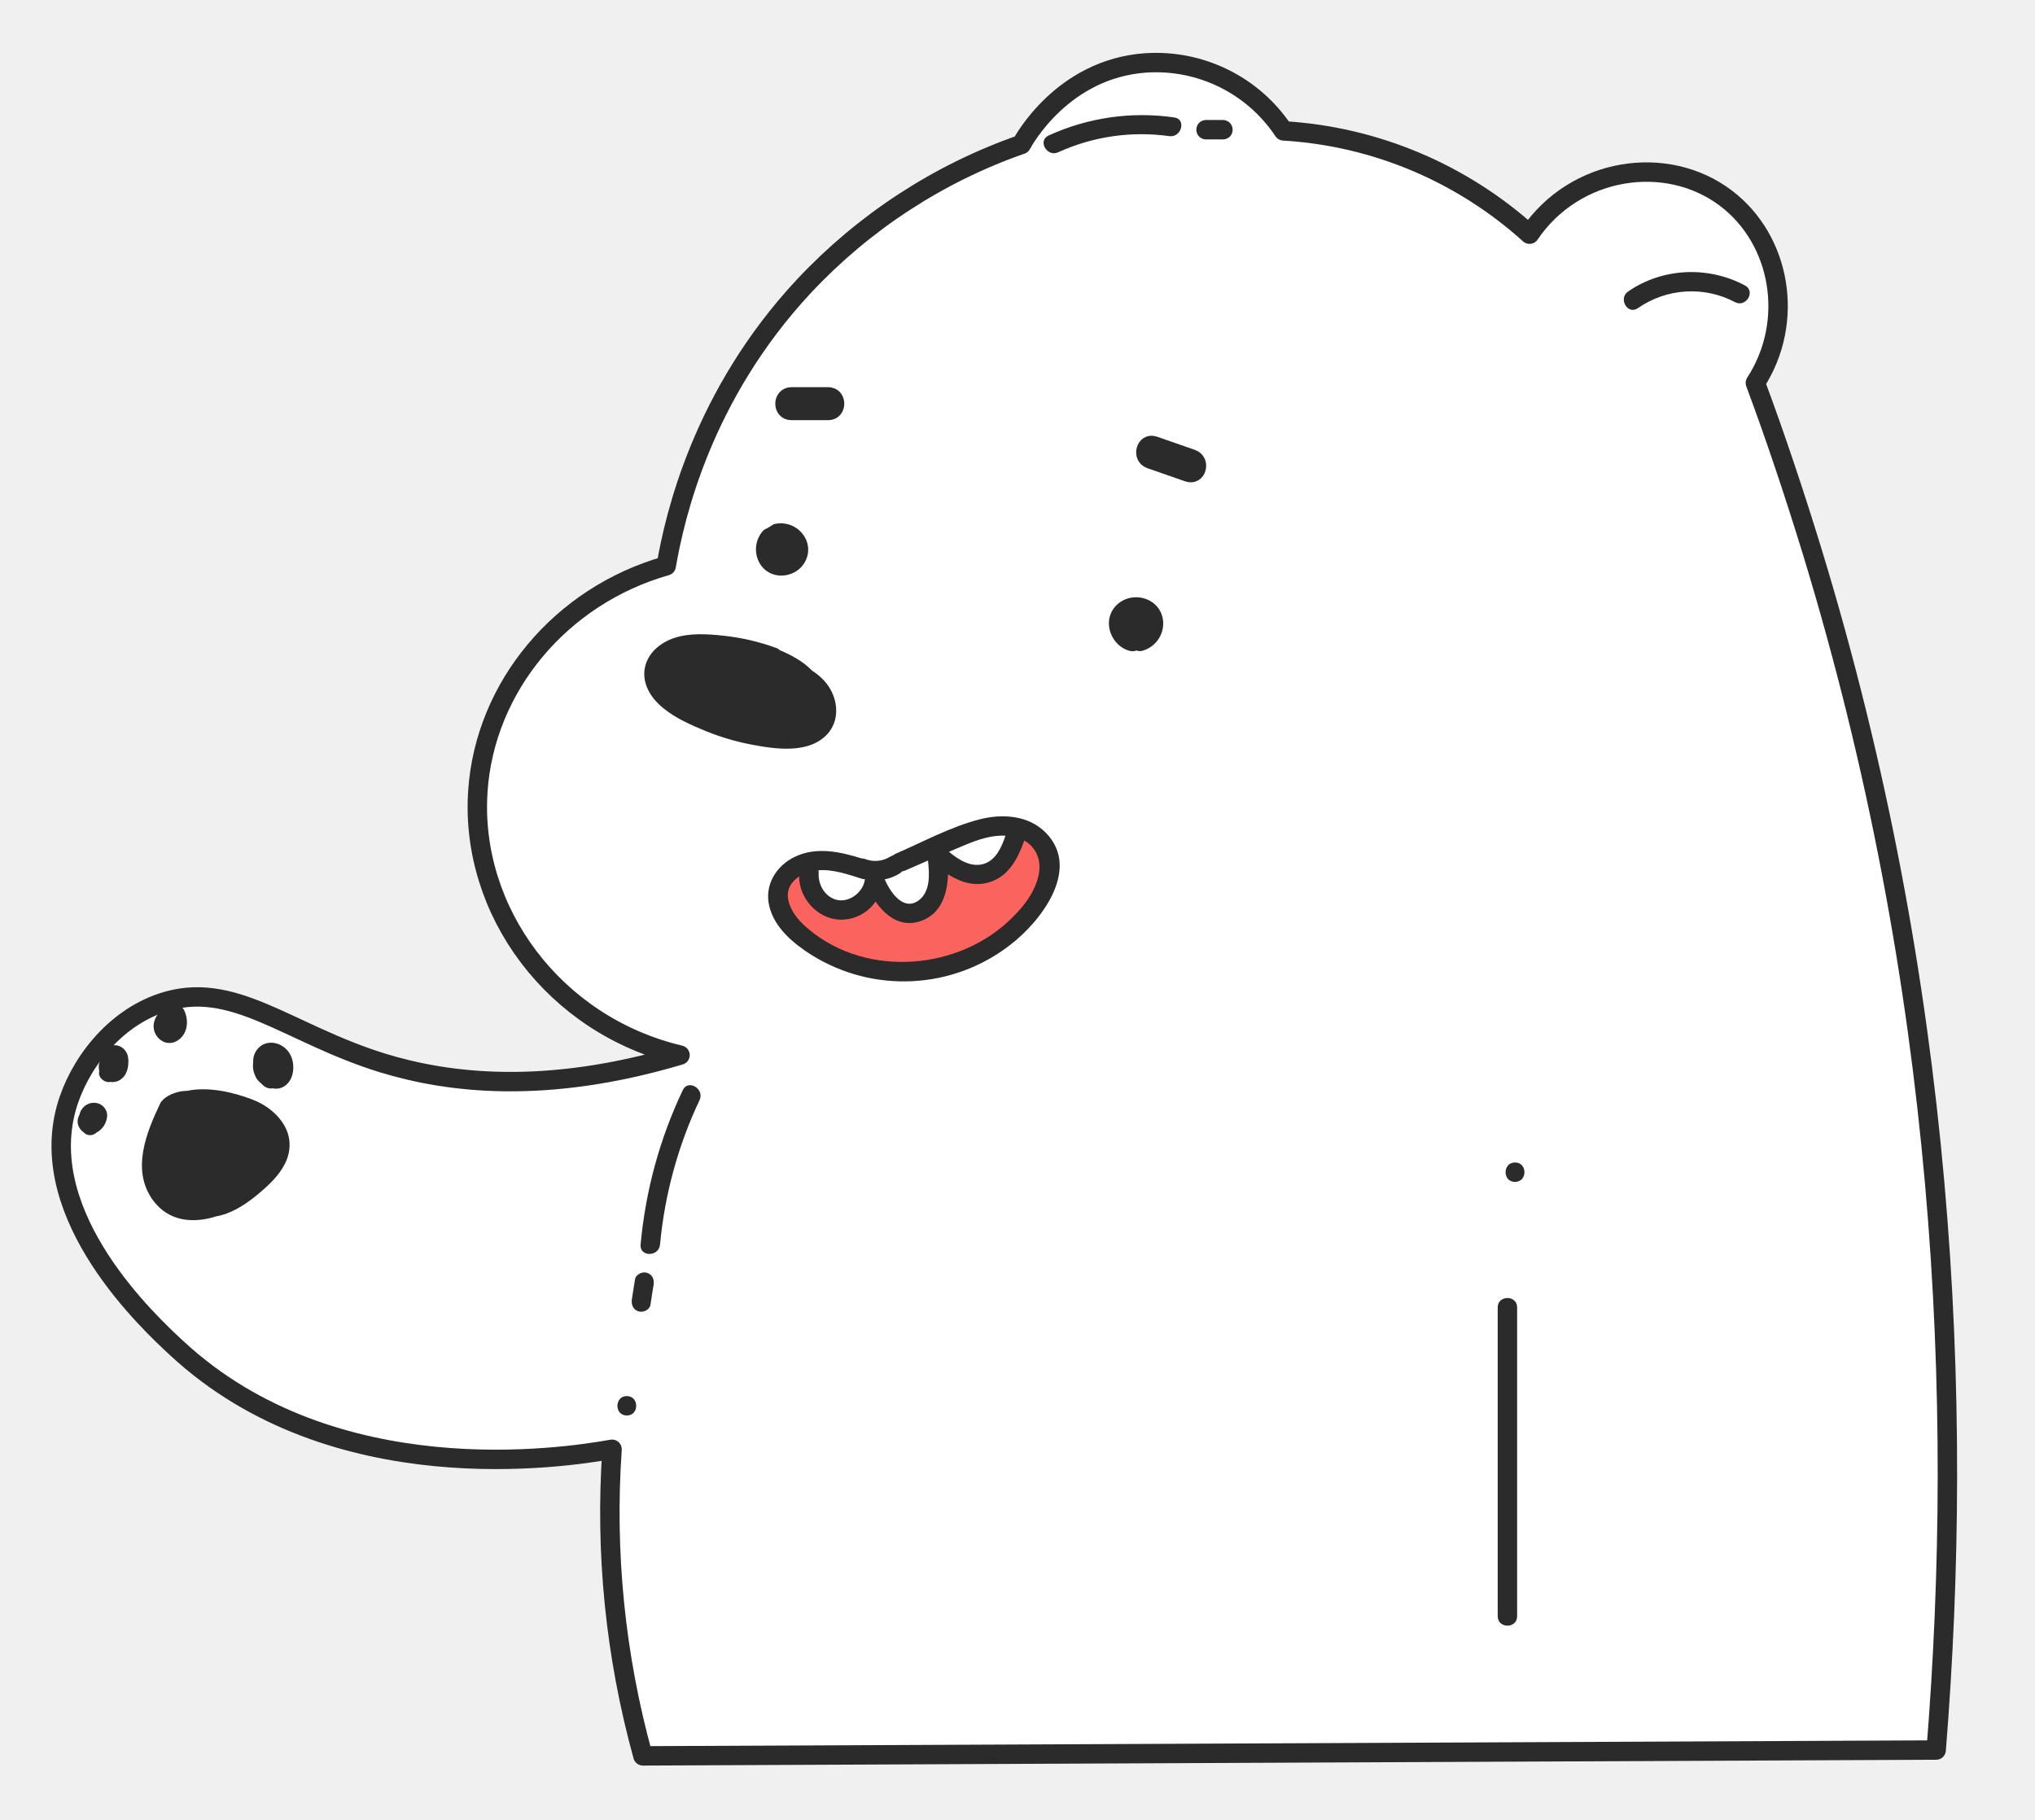
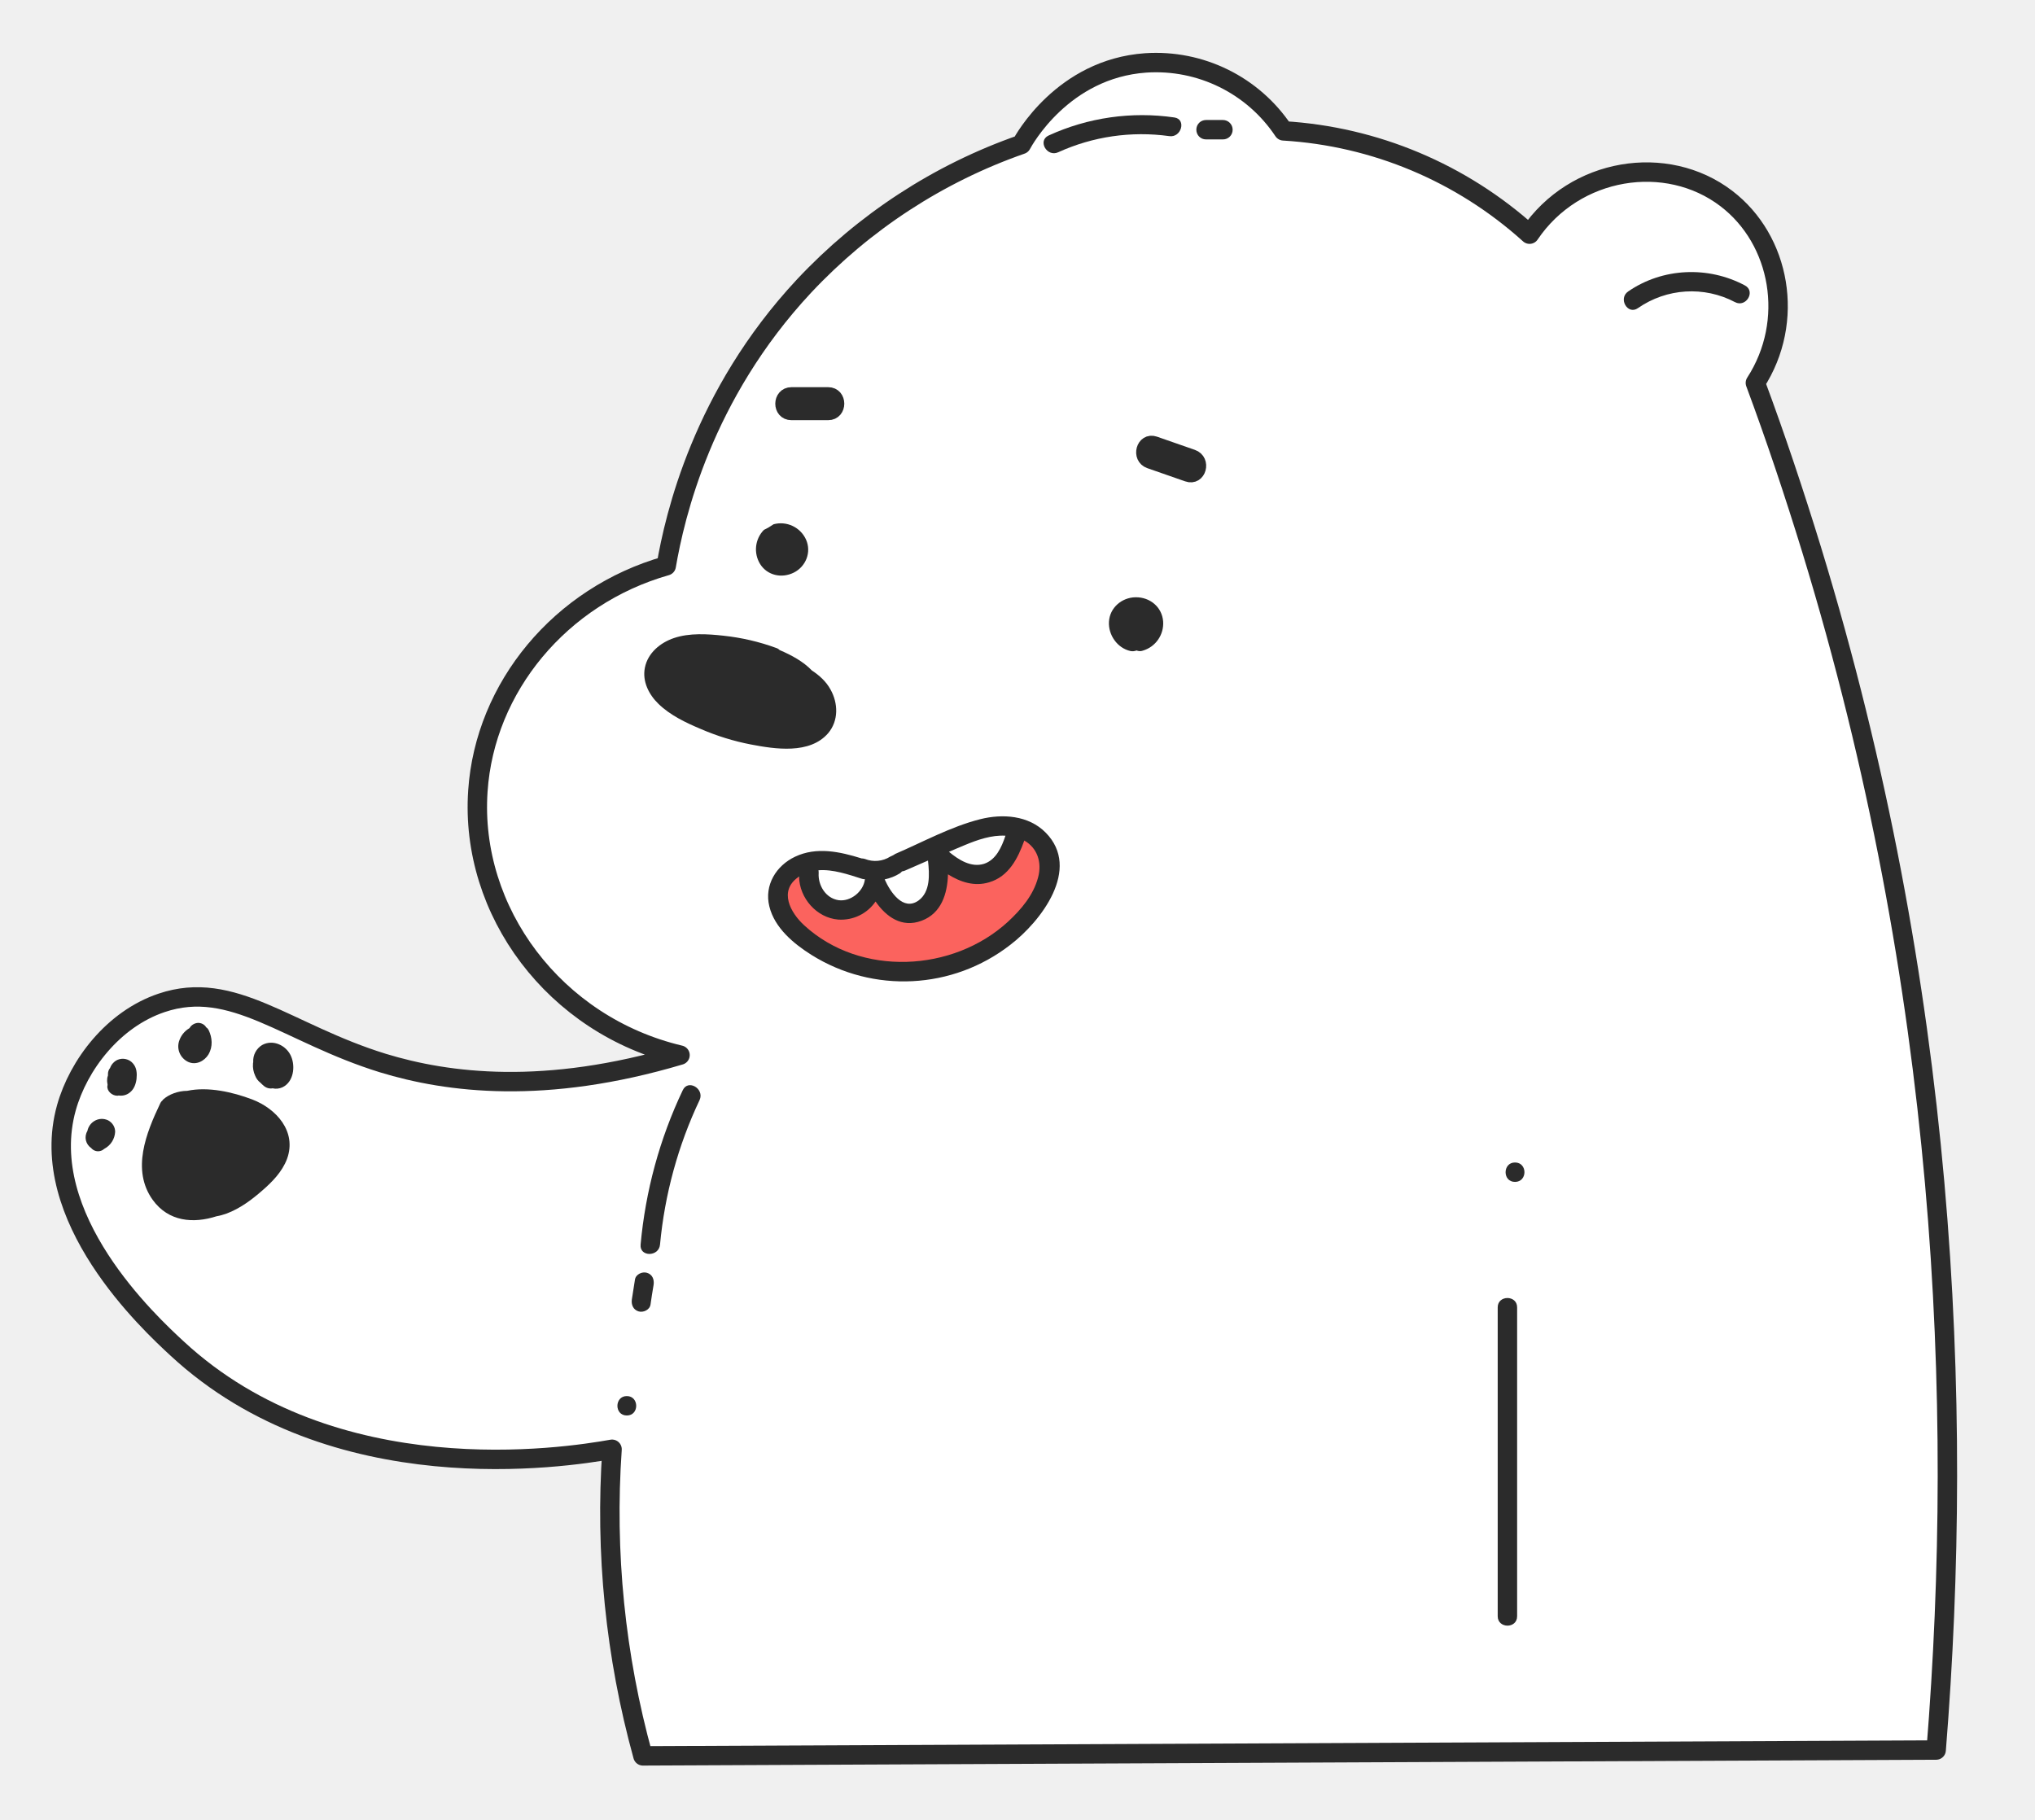
<svg xmlns="http://www.w3.org/2000/svg" version="1.1" id="Layer_1" x="0px" y="0px" viewBox="0 0 1048 937" style="enable-background:new 0 0 1048 937;" xml:space="preserve">
  <style type="text/css">
	.st0{fill:#FFFFFF;stroke:#2B2B2B;stroke-width:10;stroke-linecap:round;stroke-linejoin:round;}
	.st1{fill:#FB635E;}
	.st2{fill:#FFFFFF;}
	.st3{fill:#2B2B2B;}
	.st4{fill:#2B2B2B;stroke:#2B2B2B;stroke-width:7;stroke-miterlimit:10;}
</style>
  <path class="st0" d="M997.1,901.3l-666,3c-14.2-51.4-19.6-104.8-15.9-157.9c-24.7,4.4-143.4,22.8-224-51.9  c-14.2-13.1-72.8-67.5-57-124c6.2-22.1,24.1-45.6,49-54c36.7-12.4,64.7,15.8,114,31c33.4,10.2,83.4,16.6,153-4.1  c-64.7-15.3-108.3-74.1-104.1-136c3.6-53.5,42.5-100.5,97-116c4.4-25.6,18.6-87.9,70.9-144c30.9-33,69.3-58.1,112-73  c1.2-2.2,21.3-39,64-42c28.2-1.9,55.3,11.4,71,35c47.1,2.8,91.7,21.6,126.7,53.2C811,86.1,858.3,78.8,889,102.2  c28,21.3,35.6,63.2,15,95c10.3,27.7,19.9,56.4,29,86C1001.9,508.4,1011.6,721.1,997.1,901.3z" />
  <path class="st1" d="M532.1,430c-2.1-3.4-8.2-3.2-9.1,1.2c-1.1,5.8-2.3,11.5-3.5,17.3c-1.5,0.9-3,1.9-4.5,3  c-1.6-1.9-4.3-2.5-6.5-1.5l-6.7,3.3c-0.7-0.4-1.4-0.7-2.2-0.9c-2.4-0.6-5,0.2-6.6,2.2l-0.9-2.7c-1.5-4.5-8.4-5-9.6,0  c-1.4,5.9-2.9,11.8-4.3,17.6c-1.5-0.8-3.3-0.7-4.6,0.4c-1.5,0.1-2.9,0.3-4.3,0.5c-1.9,0.1-3.5,1.6-3.6,3.5c-1.5-1-3-2.1-4.6-3.2  c-2.1-1.5-4.4-2.7-6.8-3.5c-0.8-3-3.9-5.2-7-2.9l-4.9,3.5c-1,0.7-1.6,1.7-1.9,2.9l-15.1-3.9c-2.2-0.7-4.6,0.4-5.6,2.6  c-3.3-3.8-5.3-8.6-5.8-13.6c-0.5-6.4-10.5-6.4-10,0c1,13.1,9.3,24.3,20.9,30.3c2.8,1.5,5.8,2.6,8.8,3.5c15,15.5,39.2,16,55.4,1.9  c3.6,0,7.1-0.7,10.5-1.9c0.4-0.2,0.8-0.4,1.2-0.5c1.7,0.7,3.8,0.3,5-1.2c1-1.2,2.1-2.4,3.1-3.5c10.3-1.9,19.2-8.2,24.4-17.2  C539.8,455.6,539.1,441.1,532.1,430z M525.3,459.5l0.2-0.1c-0.8,1.9-1.9,3.7-3.1,5.4C523.4,463.1,524.4,461.3,525.3,459.5  L525.3,459.5z" />
  <path class="st2" d="M445.7,450.9l-3.7-3.5c-1.9-1.9-5-1.9-6.9,0c-0.3,0.3-0.6,0.7-0.9,1.2c-1.8-1.5-3.8-2.9-5.9-4.1  c-2.1-1.3-4.8-0.8-6.2,1.2c-4.2-1.1-8.7,4.5-4.8,8.4l10.1,10c0.2,0.2,0.4,0.3,0.6,0.5c0.3,3.5,3.9,6.7,7.3,4.1l5.1-3.9  c1.1-0.3,2-1,2.5-2c1.2-0.9,1.9-2.3,1.9-3.8l0.9-0.9C447.6,455.9,447.6,452.8,445.7,450.9z" />
  <path class="st2" d="M471.8,441.7c-1.5,1.4-2.4,3.4-2.4,5.5c-2.5-3.8-8.8-2.5-9.3,1.7c-4.2-3.4-10.2,3.2-6.3,7.8l9.8,11.5  c2.1,2.5,5.1,1.8,6.9-0.1c1.2,0.4,2.5,0.5,3.6,0.1c3.6-1.1,4.6-4.5,4.8-7.9c0.1-2.2,0.1-4.5,0.2-6.7l0.1-3v-0.1  c0.1-0.1,0.3-0.2,0.4-0.4C485.2,445,477.4,436.9,471.8,441.7z" />
  <path class="st1" d="M427.8,473.4c-3-2.5-5.7-5.3-8.1-8.4c-1.7-2.1-5.3-1.7-7.1,0c-2.1,2.1-1.7,4.9,0,7.1c2.4,3.1,5.1,5.8,8.1,8.4  c2.1,1.7,5,2,7.1,0C429.6,478.7,429.9,475.1,427.8,473.4z" />
  <path class="st1" d="M524.9,446.1c-1.9-1.5-3.8-1.8-6.1-0.8c-4.8,2.3-9.1,5.2-13.1,8.8c-4.8,4.3,2.3,11.4,7.1,7.1  c2.3-2,4.7-3.7,7.3-5.2c3.1,7.2-10.9,17.3-23,24.1c2.9-9,2.2-19.1-2.1-27.9c-2.8-5.8-11.5-0.7-8.6,5c5.2,10.5,2.4,23.3-6,31.2  c-3.6,3.3,0.1,10,4.9,8.4c13.1-4.5,25.8-12.6,36.2-21.7C529.5,468.1,535.1,454.1,524.9,446.1z" />
  <path class="st2" d="M519,433.5c-1.4-7.7-12.5-5.3-17.6-3.5c-0.6,0.2-1.1,0.5-1.6,0.9c-2.5,0.2-5,0.6-7.4,1.3  c-0.8,0.2-1.6,0.7-2.2,1.4c-4.5,1.2-3.8,9.2,1.9,9.9c2,0.2,4,0.6,6,1.2c0.3,3.3,4.5,5.3,7.6,3.7C510.6,445.9,520.2,440.3,519,433.5z  " />
  <path class="st3" d="M599,320c-0.6-7.4-6.8-12.5-14.2-12.4c-7.1,0.1-13.3,5.4-13.7,12.6c-0.4,6.8,4.3,13.6,11.1,15.1  c1,0.2,2.1,0.1,3.1-0.3c1,0.4,2.2,0.5,3.2,0.1C595.1,333.2,599.5,326.9,599,320z" />
  <path class="st3" d="M415.1,277.9c-2.9-6.4-10-9.7-16.7-7.9c-1.6,1.1-3.3,2.1-5,2.9c-4.6,4.7-5.4,11.9-2,17.5  c3.7,6,11.2,7.6,17.4,4.5S418,284.4,415.1,277.9z" />
  <path class="st3" d="M427.7,355.1c-2.3-4.2-5.8-7.3-9.6-9.8c-4.4-4.6-10.5-7.9-16.6-10.5c-0.5-0.5-1.1-0.9-1.8-1.1  c-8.7-3.2-17.8-5.3-27.1-6.3c-8.2-0.9-17.5-1.5-25.5,1.2c-7.1,2.4-13.5,7.7-15,15.3c-1.4,7.1,2.1,13.9,7.1,18.7  c6,5.8,14,9.6,21.6,12.8c8.3,3.6,17,6.3,25.8,8c12.5,2.4,30.4,5.2,39.9-5.8C431.9,371.2,431.7,362.2,427.7,355.1z" />
  <path class="st3" d="M538.5,428.8c-8.8-8.9-22.2-9.8-33.7-6.9c-15.1,3.8-29.6,11.8-43.8,17.9c-0.8,0.6-1.7,1-2.6,1.4  c-3.8,2.4-8.6,2.9-12.9,1.2c-0.6-0.2-1.2-0.3-1.8-0.3c-11.2-3.5-23.2-6.1-34.2-0.9c-9.8,4.6-16,14.7-13.3,25.6  c2.7,11.1,12.5,19.2,21.7,25c31.8,19.9,72.7,17.9,102.4-5.2C536,474.6,557,447.5,538.5,428.8z M517.8,430.4c-2,6-4.9,12.5-11.1,14.5  c-6.6,2-12.9-2-18-6.2c2.6-1.1,5.3-2.3,8-3.4C503.4,432.5,510.6,430,517.8,430.4L517.8,430.4z M463.4,449.8c0.4-0.3,0.8-0.6,1.1-1  c0.5-0.1,1-0.2,1.5-0.4c4-1.7,7.9-3.5,11.9-5.2c0.8,7.1,1.3,16.1-4.9,20.6c-7.9,5.6-14.5-4.4-17.4-10.9  C458.4,452.3,461,451.3,463.4,449.8z M443.9,452.6c0.5,0.2,1,0.2,1.5,0.2c0,0.1,0,0.1,0,0.2c-0.8,6.2-7.4,11.5-13.6,10.6  c-6.6-1-10.6-7.7-10.2-14c0-0.5,0-0.9-0.1-1.4C428.9,447.6,437,450.4,443.9,452.6L443.9,452.6z M534.6,451.9  c-2.4,9.1-8.7,16.5-15.5,22.8c-28.3,26-75.9,28.5-104.9,1.9c-7.2-6.6-13.2-17.7-3.2-24.8c0.1-0.1,0.3-0.2,0.5-0.3  c0.2,11,9,21.2,20.2,22.1c7.6,0.5,14.9-3,19.2-9.3c5.5,7.9,13.5,13.7,23.7,9.9s13.3-13.9,13.6-23.9c6.4,4,13.6,6.4,21.2,4.1  c10.1-3,14.8-12.3,18.1-21.5C534.2,436.7,536.7,444.1,534.6,451.9L534.6,451.9z" />
  <path class="st4" d="M426.5,202.9h-18.9c-6.4,0-6.5,10,0,10h18.9C432.9,212.9,432.9,202.9,426.5,202.9z" />
  <path class="st3" d="M604.8,60.5c-22-3.2-44.5,0-64.8,9.3c-5.8,2.7-0.8,11.3,5,8.6c17.8-8.1,37.6-11,57.1-8.3  C608.4,71.1,611.1,61.4,604.8,60.5z" />
  <path class="st3" d="M629.8,61.8h-8.7c-2.8,0-5,2.2-5,5s2.2,5,5,5h8.7c2.8,0,5-2.2,5-5S632.5,61.8,629.8,61.8z" />
  <path class="st3" d="M898.6,147c-18.9-10.1-42.4-9.1-60.1,3.1c-5.3,3.6-0.3,12.3,5,8.6c14.8-10.3,34.1-11.5,50-3.1  C899.2,158.6,904.3,150,898.6,147z" />
  <path class="st4" d="M614.2,235l-19.5-6.8c-6.1-2.1-8.7,7.5-2.7,9.6l19.5,6.8C617.7,246.8,620.3,237.1,614.2,235z" />
  <path class="st3" d="M129.8,566.2c-9.8-3.7-22.5-6.7-33.4-4.4c-4.6,0-9.5,1.8-12.4,4.5c-0.1,0.1-0.2,0.2-0.2,0.3  c-0.5,0.4-1,1-1.3,1.7c-7.2,15.1-14.9,34.2-3.9,49.6c8.2,11.4,21.1,12.3,32.9,8.5c1.8-0.3,3.5-0.8,5.2-1.4c6.9-2.6,12.8-7,18.3-11.8  c5.2-4.5,10.3-9.7,12.8-16.3C153,582.7,142.2,570.9,129.8,566.2z" />
  <path class="st3" d="M149.9,544c-2.4-5.6-9.3-8.9-14.9-5.8c-3,1.8-4.8,5.2-4.6,8.7c0,0.2,0,0.4-0.1,0.6l0,0c0,0.1,0,0.1,0,0.2  c-0.2,2.2,0.2,4.3,1.1,6.3c0.6,1.5,1.5,2.7,2.8,3.7c0.5,0.5,1,1,1.6,1.5c1.3,1.1,2.9,1.6,4.6,1.3c1.7,0.4,3.4,0.2,5-0.5  C151.2,557.3,152.2,549.3,149.9,544z" />
-   <path class="st3" d="M94.8,520.2c-0.3-0.6-0.7-1.1-1.3-1.5c-0.9-1.5-2.5-2.3-4.2-2.3c-1.8,0.1-3.5,1.1-4.4,2.7  c-2.6,1.5-4.5,3.9-5.4,6.8c-1.3,4.2,0.7,8.7,4.7,10.6c4,1.8,8.3-0.3,10.5-3.9C97,528.6,96.6,524,94.8,520.2z" />
-   <path class="st3" d="M64.1,540.6c-1.9-2.2-5.1-2.9-7.8-1.8c-1.8,0.8-3.2,2.3-3.9,4.2c-0.7,0.9-1.1,1.9-1.1,3.1v0.8  c-0.2,0.6-0.4,1.2-0.4,1.9c-0.1,0.9,0,1.9,0.2,2.8c0,0.2,0,0.4-0.1,0.7c-0.3,2.7,2.5,5,5,5c0.3,0,0.5,0,0.8-0.1  c2,0.3,4.1-0.2,5.7-1.5c2.2-1.7,3.1-4.2,3.5-6.9C66.3,545.9,66.2,542.9,64.1,540.6z" />
-   <path class="st3" d="M55.2,574.6c0-2.5-1.4-4.7-3.6-5.9c-2.3-1.1-5-1-7.2,0.4c-1.8,1.1-3.1,3-3.5,5.1c-1.8,3-0.9,6.8,2,8.8  c1.2,1.4,3.1,2,4.9,1.4c0.7-0.2,1.3-0.6,1.9-1.1C52.9,581.6,55,578.3,55.2,574.6z" />
+   <path class="st3" d="M107.5,530.6c-0.3-0.6-0.7-1.1-1.3-1.5c-0.9-1.5-2.5-2.3-4.2-2.3c-1.8,0.1-3.5,1.1-4.4,2.7  c-2.6,1.5-4.5,3.9-5.4,6.8c-1.3,4.2,0.7,8.7,4.7,10.6c4,1.8,8.3-0.3,10.5-3.9C109.7,539,109.3,534.4,107.5,530.6z" />
+   <path class="st3" d="M68.4,547.6c-1.9-2.2-5.1-2.9-7.8-1.8c-1.8,0.8-3.2,2.3-3.9,4.2c-0.7,0.9-1.1,1.9-1.1,3.1v0.8  c-0.2,0.6-0.4,1.2-0.4,1.9c-0.1,0.9,0,1.9,0.2,2.8c0,0.2,0,0.4-0.1,0.7c-0.3,2.7,2.5,5,5,5c0.3,0,0.5,0,0.8-0.1  c2,0.3,4.1-0.2,5.7-1.5c2.2-1.7,3.1-4.2,3.5-6.9C70.6,552.9,70.5,549.9,68.4,547.6z" />
+   <path class="st3" d="M59.3,582.9c0-2.5-1.4-4.7-3.6-5.9c-2.3-1.1-5-1-7.2,0.4c-1.8,1.1-3.1,3-3.5,5.1c-1.8,3-0.9,6.8,2,8.8  c1.2,1.4,3.1,2,4.9,1.4c0.7-0.2,1.3-0.6,1.9-1.1C57,589.9,59.1,586.6,59.3,582.9z" />
  <path class="st3" d="M771.3,673.3v159.1c0,6.4,10,6.5,10,0V673.3C781.3,666.9,771.3,666.9,771.3,673.3z" />
  <path class="st3" d="M780.2,598.7c-6.4,0-6.5,10,0,10S786.7,598.7,780.2,598.7z" />
  <path class="st3" d="M351.6,561.5c-11.9,25-19.2,52-21.7,79.5c-0.6,6.4,9.4,6.4,10,0c2.4-25.8,9.3-51.1,20.4-74.5  C362.9,560.7,354.3,555.6,351.6,561.5z" />
  <path class="st3" d="M322.8,719c-6.4,0-6.5,10,0,10S329.2,719,322.8,719z" />
  <path class="st3" d="M333.1,655.5c-2.4-0.7-5.7,0.8-6.1,3.5l-1.6,10.2c-0.4,2.7,0.7,5.4,3.5,6.2c2.4,0.7,5.7-0.8,6.1-3.5  c0.5-3.4,1-6.8,1.6-10.2C337,659,336,656.3,333.1,655.5z" />
</svg>
